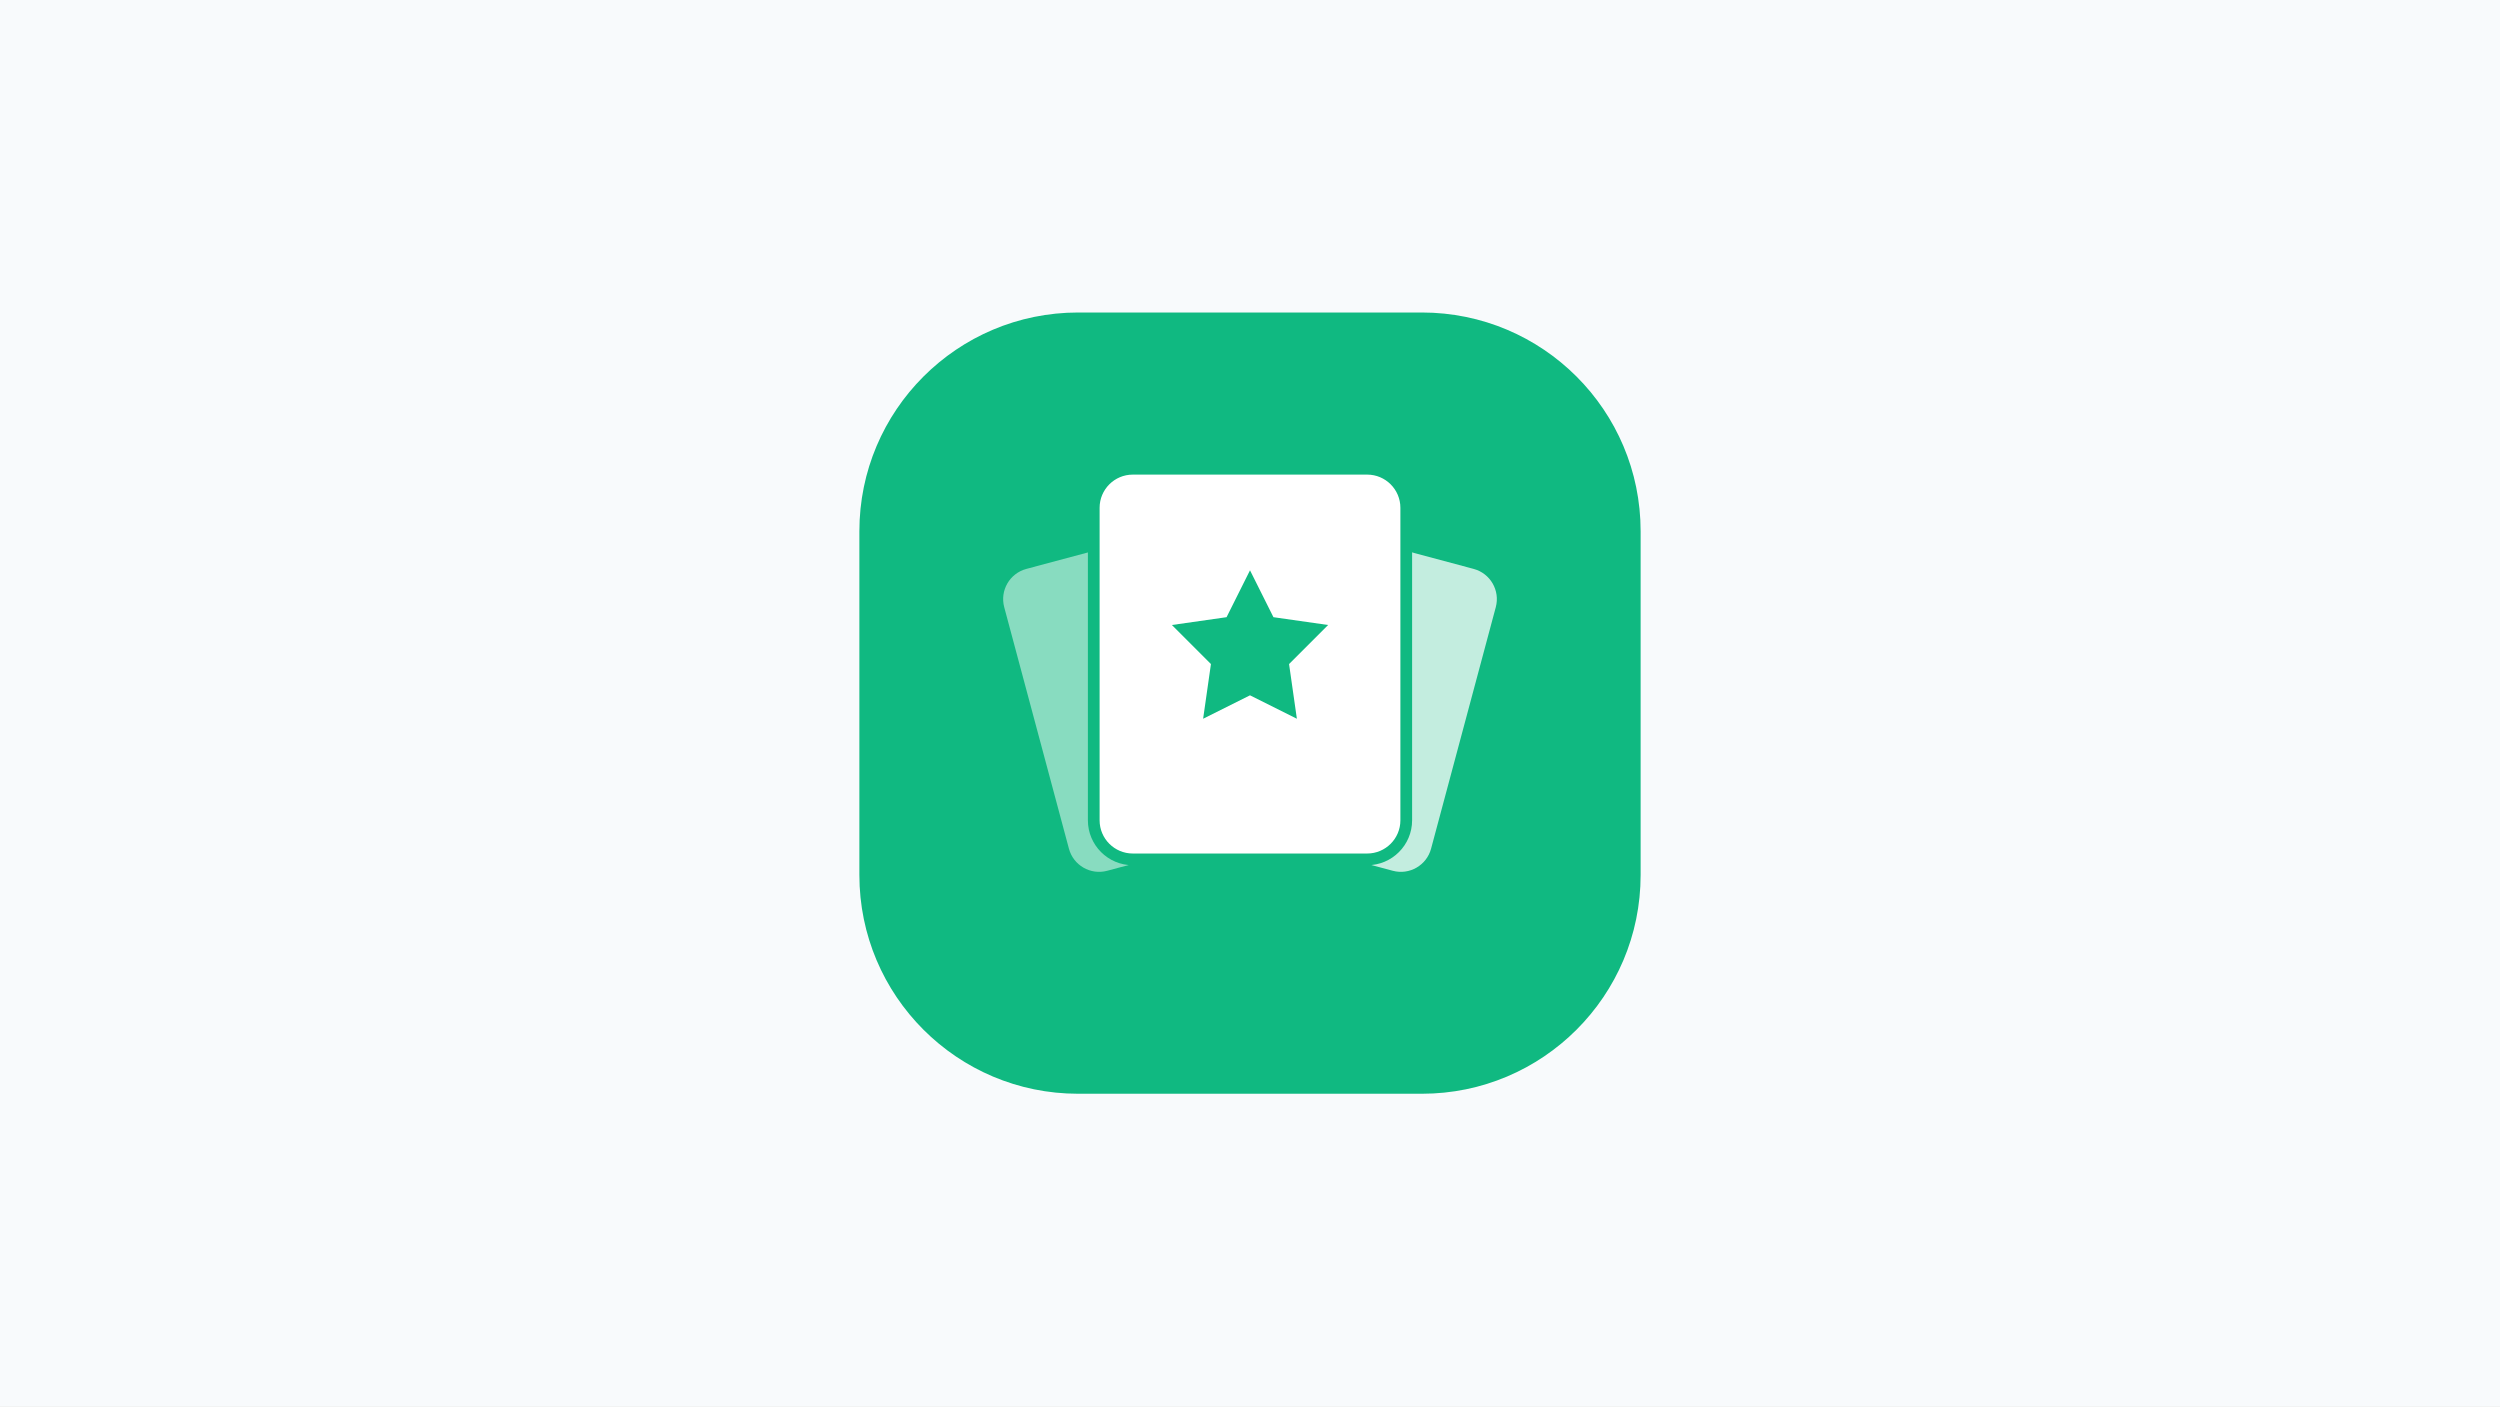
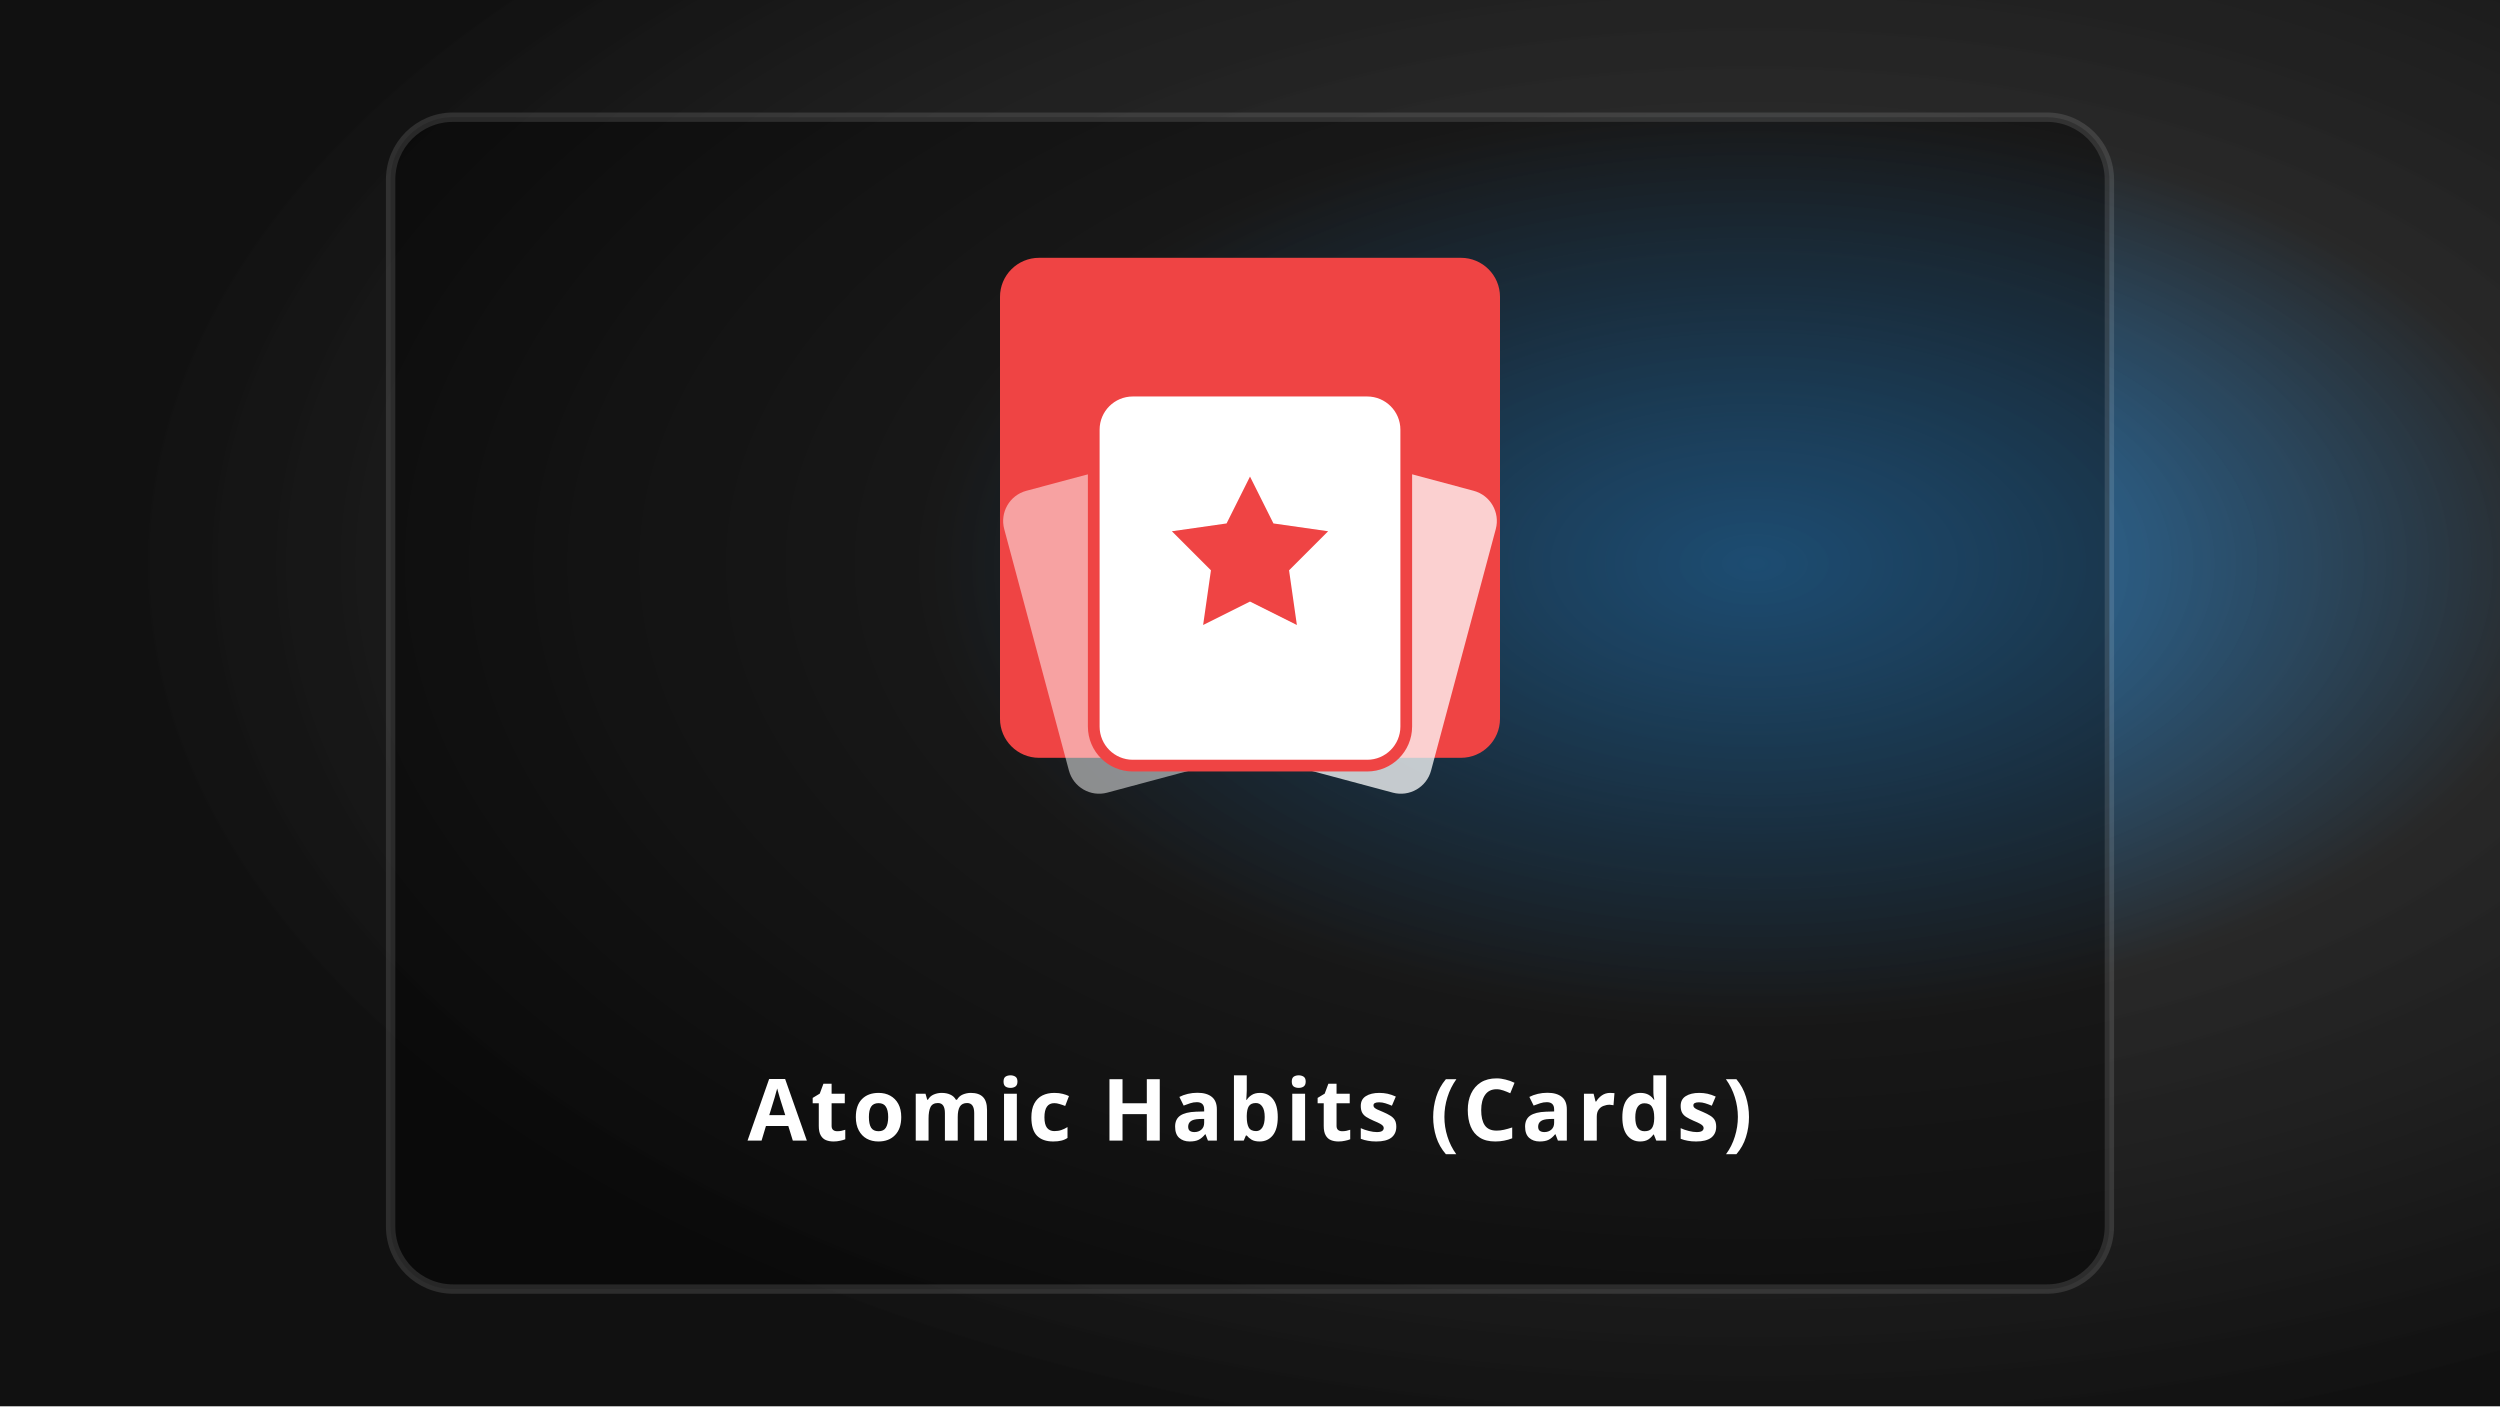
<svg xmlns="http://www.w3.org/2000/svg" viewBox="0 0 320 180" width="100%" height="100%">
-   <rect width="320" height="180" fill="#f8fafc" />
-   <rect x="110" y="40" width="100" height="100" rx="28" fill="#10b981" />
-   <rect x="132" y="68" width="40" height="40" rx="4" fill="#ffffff" opacity="0.5" transform="rotate(-15, 152, 88)" />
-   <rect x="148" y="68" width="40" height="40" rx="4" fill="#ffffff" opacity="0.75" transform="rotate(15, 168, 88)" />
-   <rect x="140" y="60" width="40" height="50" rx="5" fill="#ffffff" stroke="#10b981" stroke-width="1.5" />
-   <path d="M160,73 L163,79 L170,80 L165,85 L166,92 L160,89 L154,92 L155,85 L150,80 L157,79 Z" fill="#10b981" />
+   <defs>
+     <radialGradient id="win10" cx="70%" cy="40%" r="65%">
+       <stop offset="0%" stop-color="#0063b1" stop-opacity="0.8" />
+       <stop offset="50%" stop-color="#1e1e1e" stop-opacity="0.95" />
+       <stop offset="100%" stop-color="#111111" stop-opacity="1" />
+     </radialGradient>
+   </defs>
+   <rect width="320" height="180" fill="url(#win10)" />
+   <rect x="50" y="15" width="220" height="150" rx="8" fill="rgba(0,0,0,0.4)" stroke="rgba(255,255,255,0.12)" stroke-width="1.2" />
+   <rect x="128" y="33" width="64" height="64" rx="5" fill="#ef4444" />
+   <rect x="132" y="58" width="40" height="40" rx="4" fill="#ffffff" opacity="0.5" transform="rotate(-15, 152, 78)" />
+   <rect x="148" y="58" width="40" height="40" rx="4" fill="#ffffff" opacity="0.75" transform="rotate(15, 168, 78)" />
+   <rect x="140" y="50" width="40" height="48" rx="5" fill="#ffffff" stroke="#ef4444" stroke-width="1.5" />
+   <path d="M160,61 L163,67 L170,68 L165,73 L166,80 L160,77 L154,80 L155,73 L150,68 L157,67 Z" fill="#ef4444" />
+   <text x="160" y="146" font-family="'Segoe UI', sans-serif" font-weight="600" font-size="11" fill="#ffffff" text-anchor="middle" letter-spacing="0.5">Atomic Habits (Cards)</text>
</svg>
